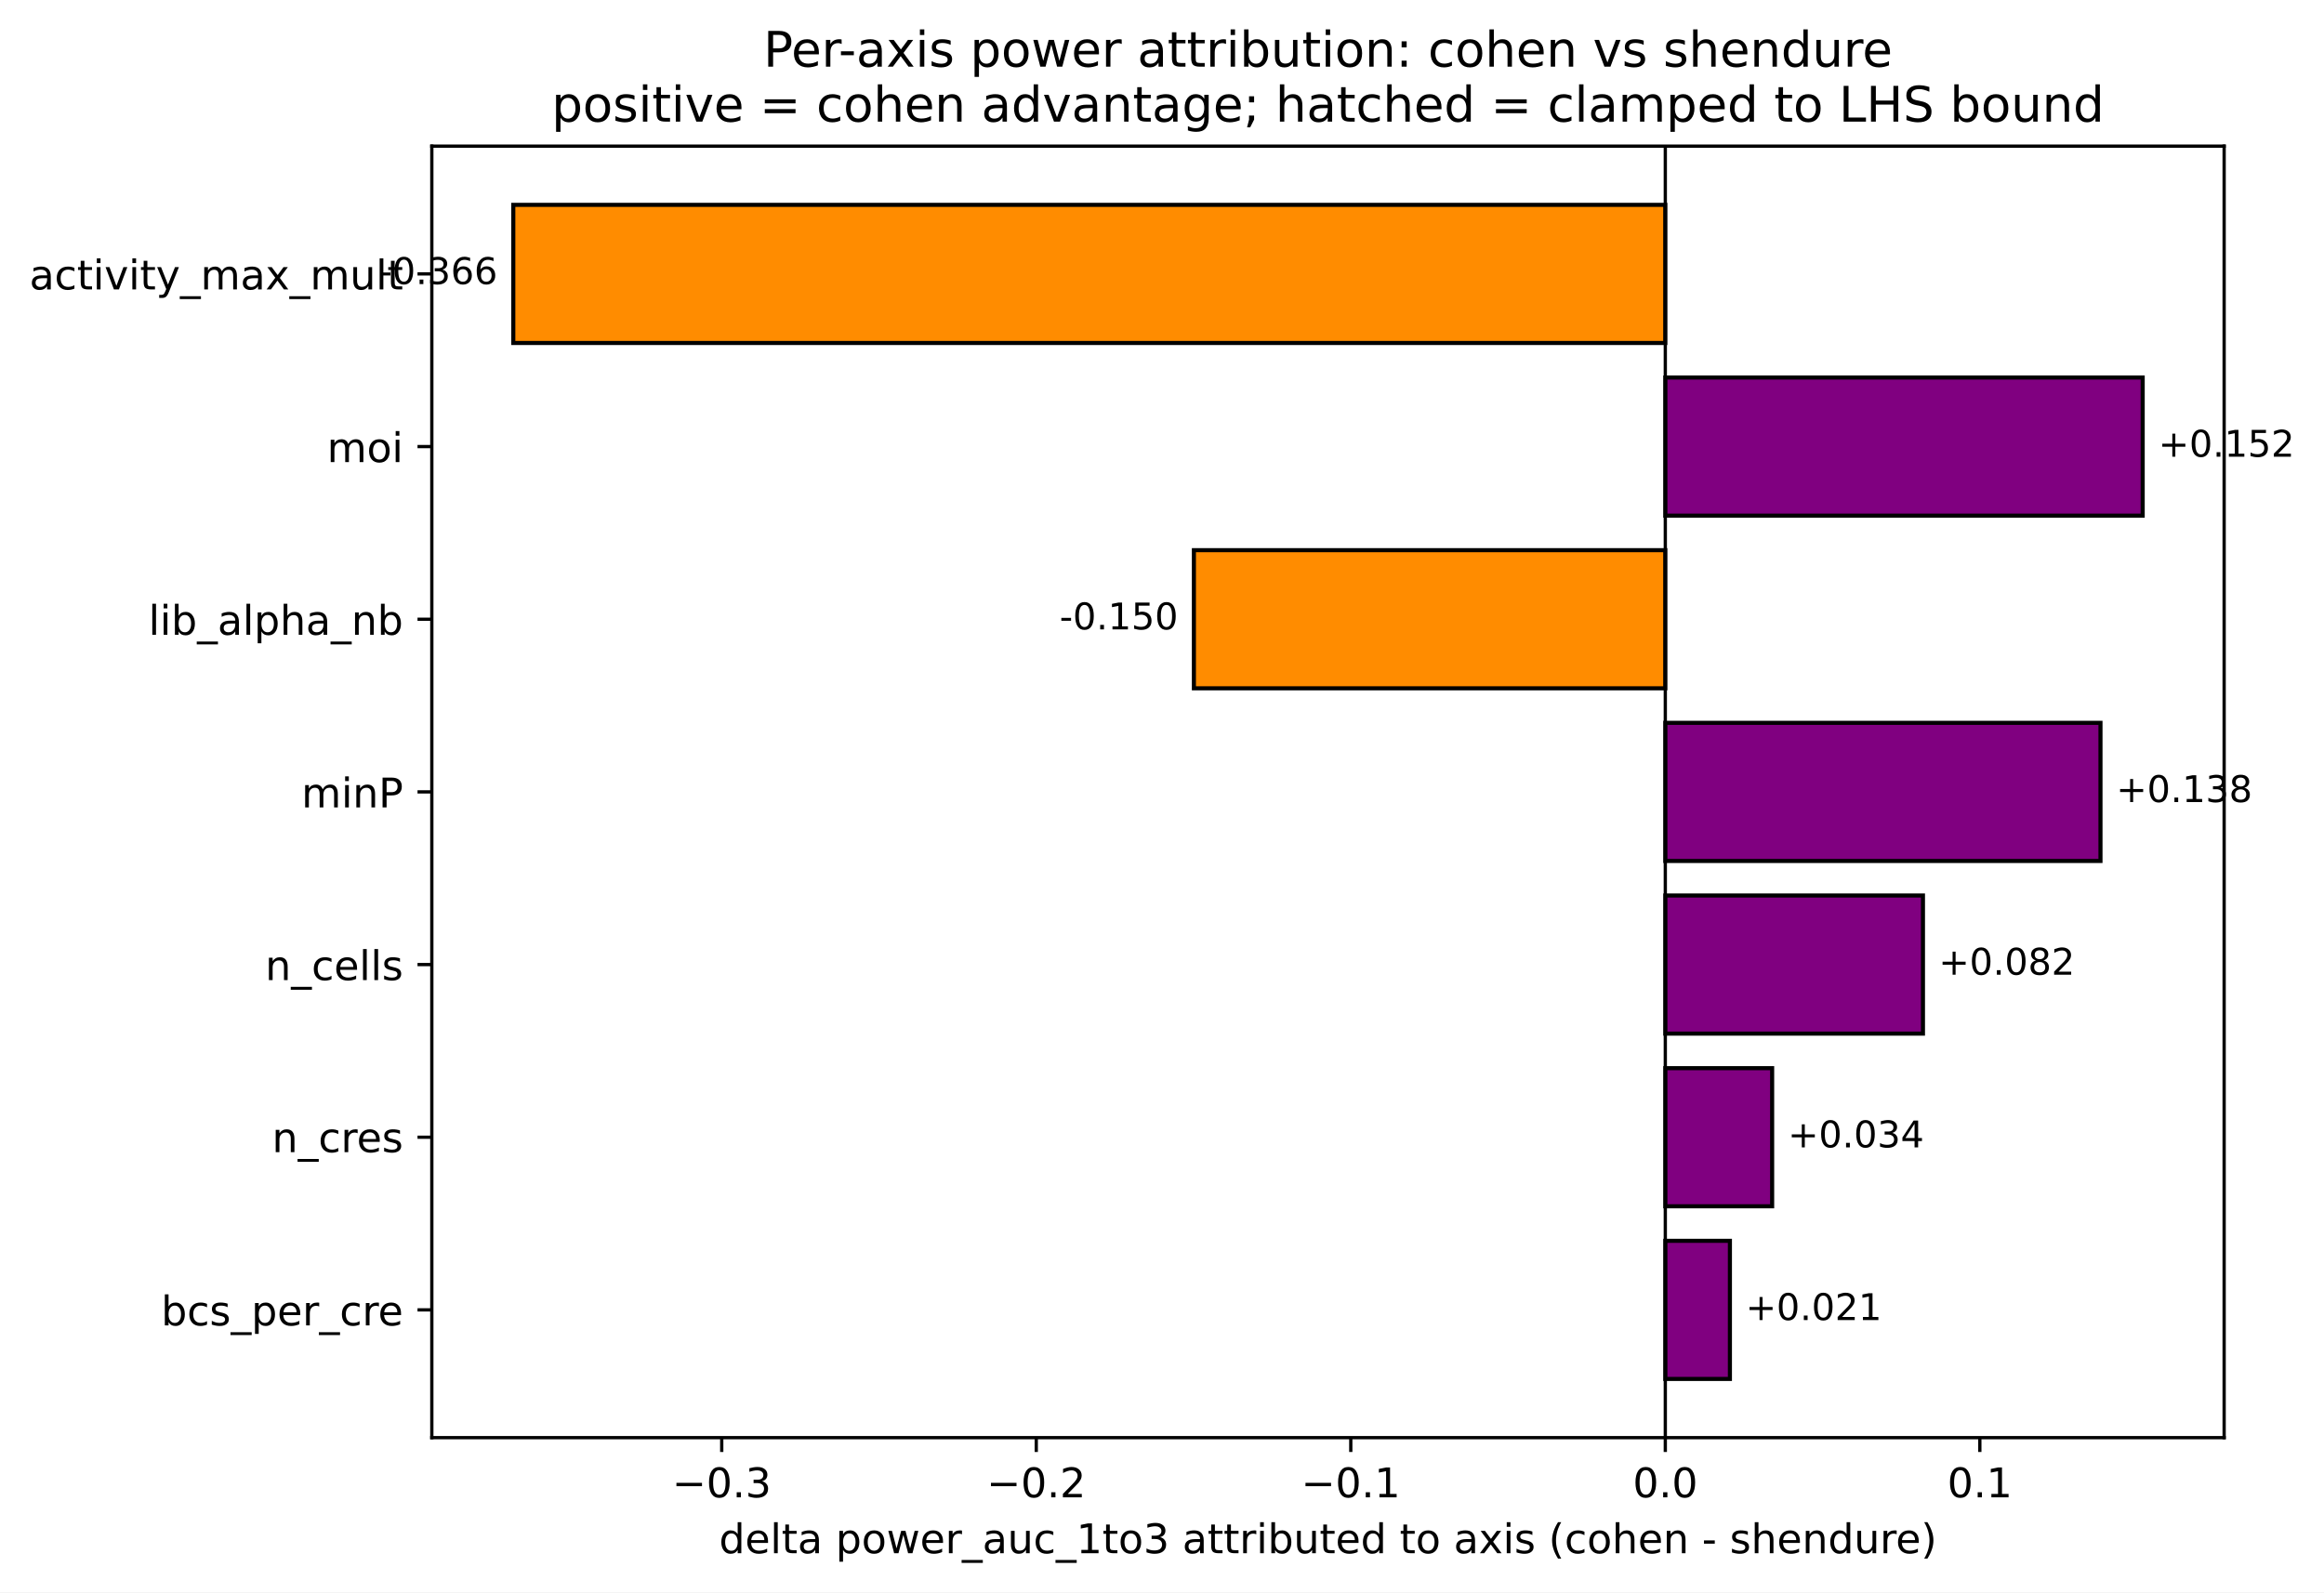
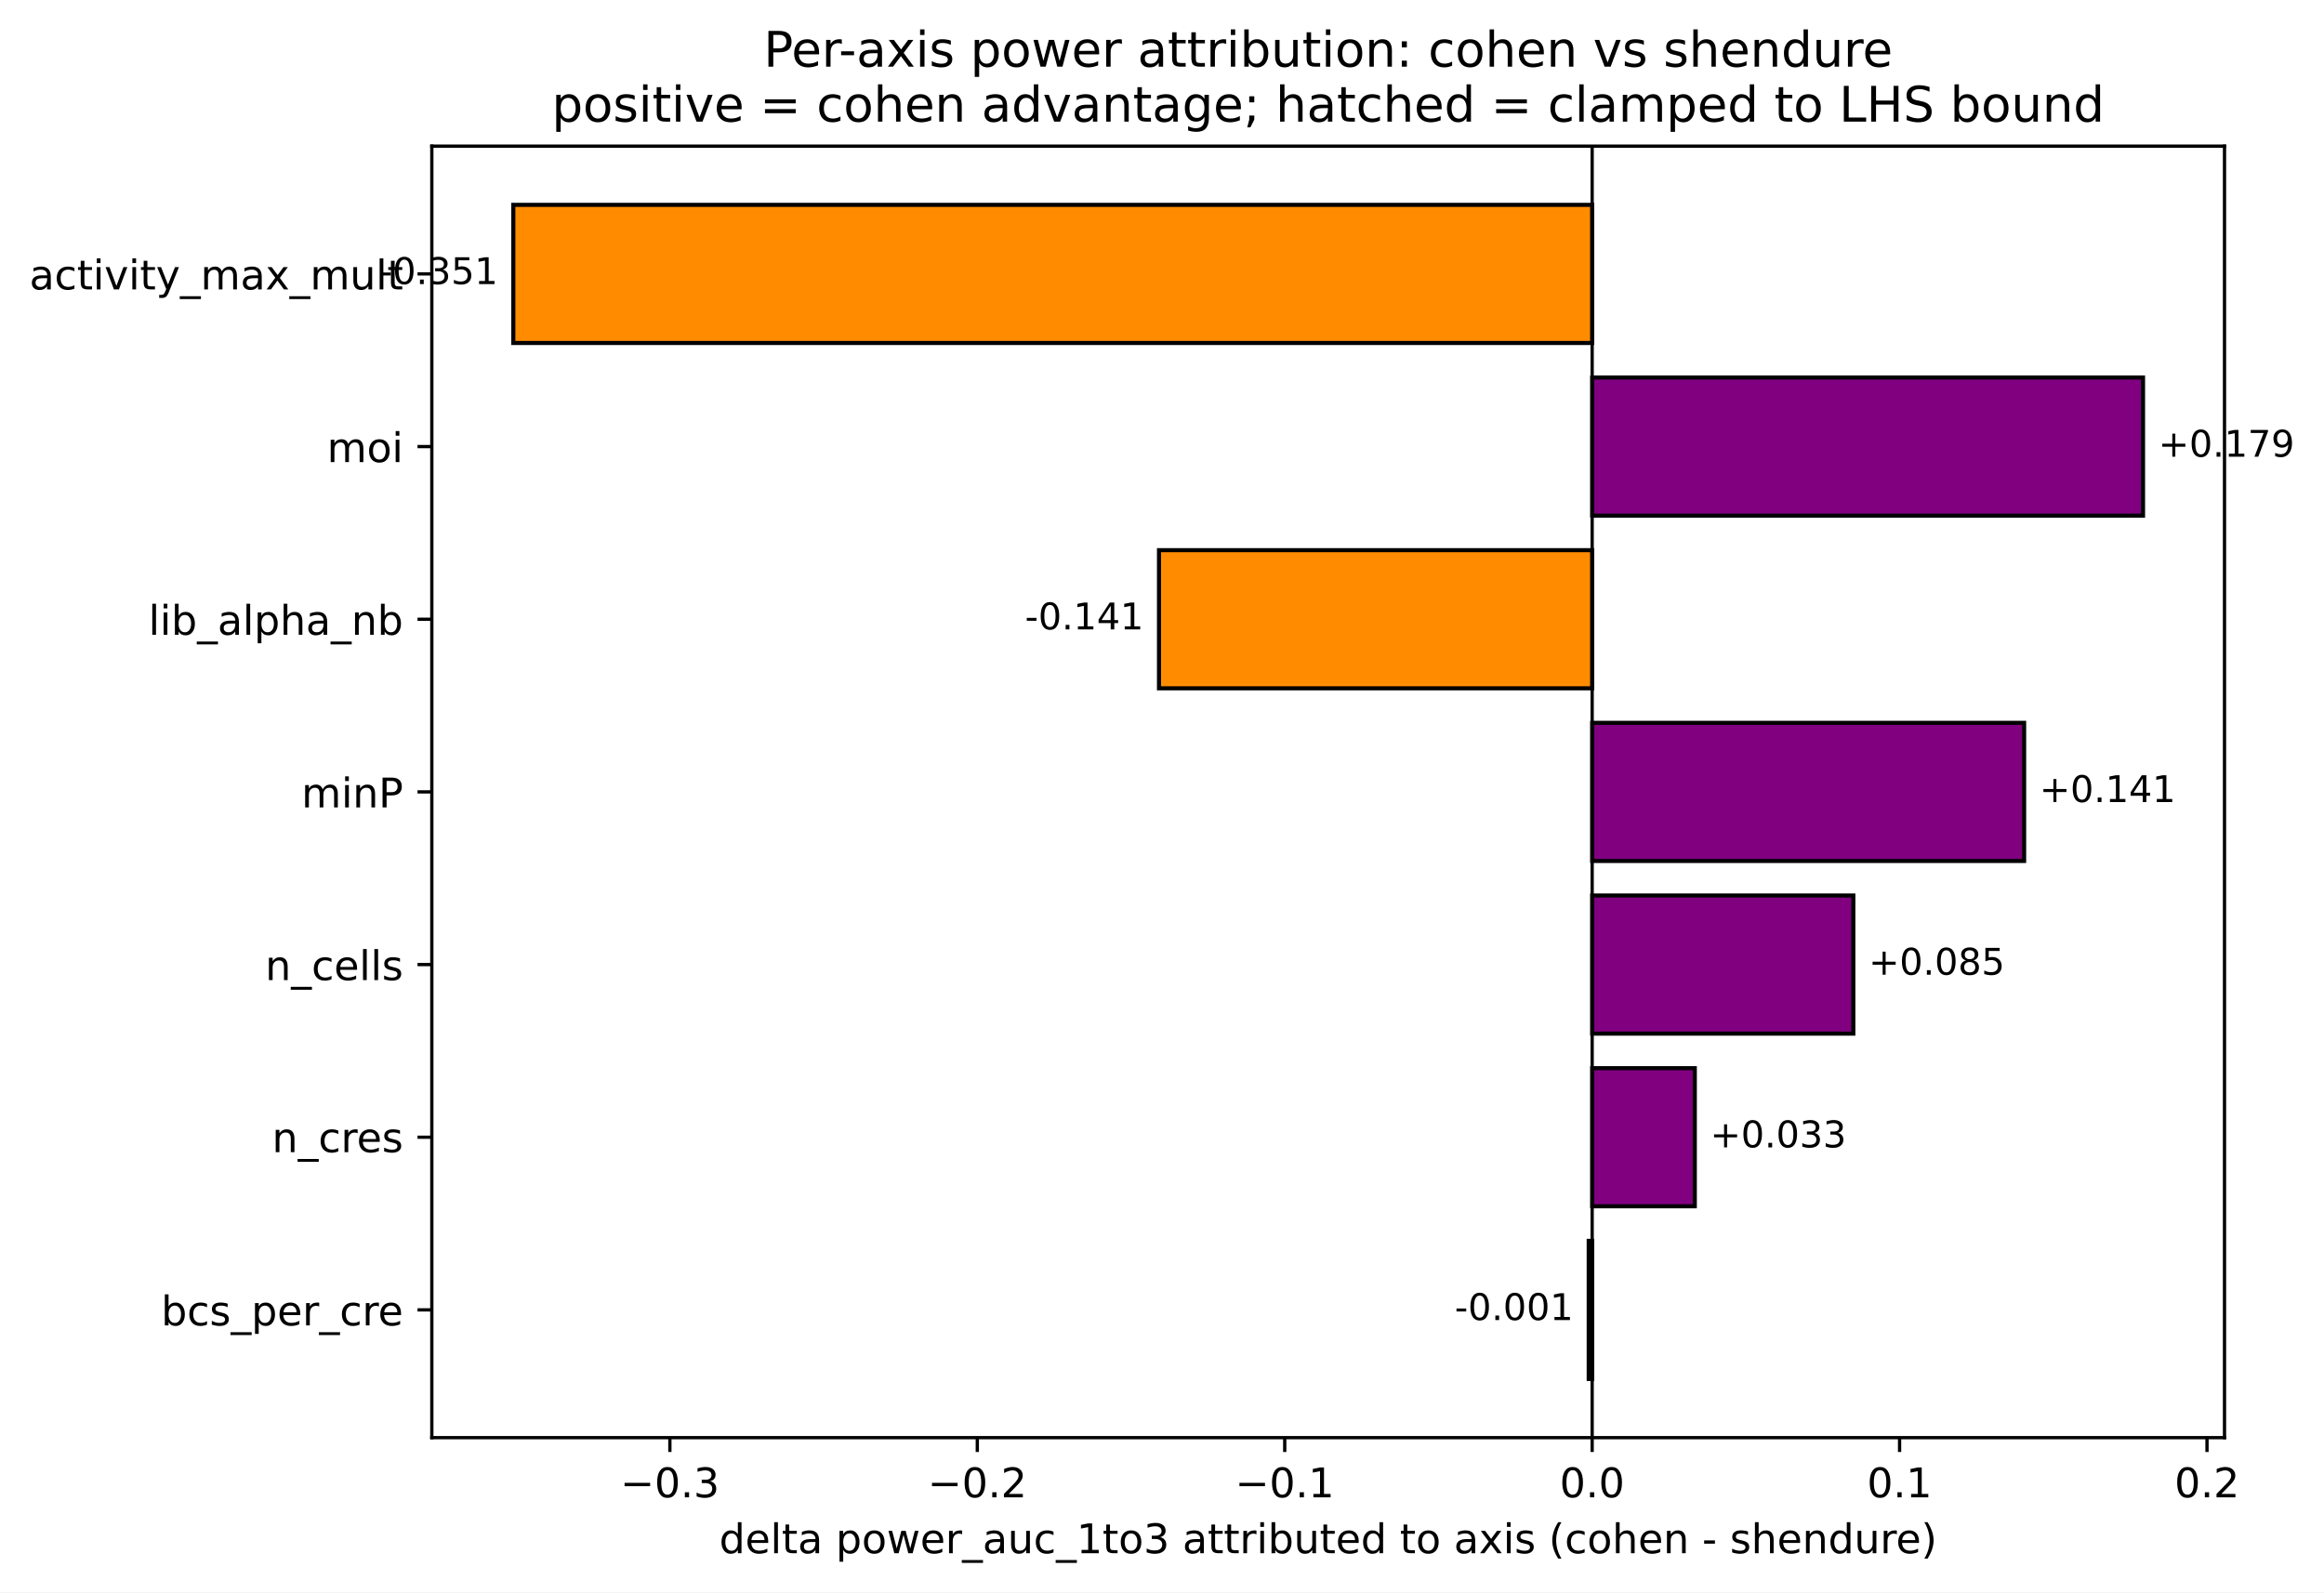
- <svg xmlns="http://www.w3.org/2000/svg" xmlns:xlink="http://www.w3.org/1999/xlink" width="568.455pt" height="389.561pt" viewBox="0 0 568.455 389.561" version="1.1">
+ <svg xmlns="http://www.w3.org/2000/svg" xmlns:xlink="http://www.w3.org/1999/xlink" width="568.454pt" height="389.561pt" viewBox="0 0 568.454 389.561" version="1.1">
  <defs>
    <style type="text/css">*{stroke-linejoin: round; stroke-linecap: butt}</style>
  </defs>
  <g id="figure_1">
    <g id="patch_1">
-       <path d="M 0 389.561  L 568.455 389.561  L 568.455 0  L 0 0  z " style="fill: #ffffff" />
+       <path d="M 0 389.561  L 568.454 389.561  L 568.454 0  L 0 0  z " style="fill: #ffffff" />
    </g>
    <g id="axes_1">
      <g id="patch_2">
-         <path d="M 105.625 351.726  L 544.029 351.726  L 544.029 35.755  L 105.625 35.755  z " style="fill: #ffffff" />
+         <path d="M 105.625 351.726  L 544.118 351.726  L 544.118 35.755  L 105.625 35.755  z " style="fill: #ffffff" />
      </g>
      <g id="patch_3">
-         <path d="M 407.338 50.118  L 125.552 50.118  L 125.552 83.911  L 407.338 83.911  z " clip-path="url(#p2e8b43e190)" style="fill: #ff8c00; stroke: #000000; stroke-linejoin: miter" />
+         <path d="M 389.444 50.118  L 125.557 50.118  L 125.557 83.911  L 389.444 83.911  z " clip-path="url(#pa1849b18cb)" style="fill: #ff8c00; stroke: #000000; stroke-linejoin: miter" />
      </g>
      <g id="patch_4">
-         <path d="M 407.338 92.36  L 524.102 92.36  L 524.102 126.154  L 407.338 126.154  z " clip-path="url(#p2e8b43e190)" style="fill: #800080; stroke: #000000; stroke-linejoin: miter" />
+         <path d="M 389.444 92.36  L 524.187 92.36  L 524.187 126.154  L 389.444 126.154  z " clip-path="url(#pa1849b18cb)" style="fill: #800080; stroke: #000000; stroke-linejoin: miter" />
      </g>
      <g id="patch_5">
-         <path d="M 407.338 134.602  L 292.029 134.602  L 292.029 168.396  L 407.338 168.396  z " clip-path="url(#p2e8b43e190)" style="fill: #ff8c00; stroke: #000000; stroke-linejoin: miter" />
+         <path d="M 389.444 134.602  L 283.491 134.602  L 283.491 168.396  L 389.444 168.396  z " clip-path="url(#pa1849b18cb)" style="fill: #ff8c00; stroke: #000000; stroke-linejoin: miter" />
      </g>
      <g id="patch_6">
-         <path d="M 407.338 176.844  L 513.781 176.844  L 513.781 210.638  L 407.338 210.638  z " clip-path="url(#p2e8b43e190)" style="fill: #800080; stroke: #000000; stroke-linejoin: miter" />
+         <path d="M 389.444 176.844  L 495.103 176.844  L 495.103 210.638  L 389.444 210.638  z " clip-path="url(#pa1849b18cb)" style="fill: #800080; stroke: #000000; stroke-linejoin: miter" />
      </g>
      <g id="patch_7">
-         <path d="M 407.338 219.086  L 470.358 219.086  L 470.358 252.88  L 407.338 252.88  z " clip-path="url(#p2e8b43e190)" style="fill: #800080; stroke: #000000; stroke-linejoin: miter" />
+         <path d="M 389.444 219.086  L 453.326 219.086  L 453.326 252.88  L 389.444 252.88  z " clip-path="url(#pa1849b18cb)" style="fill: #800080; stroke: #000000; stroke-linejoin: miter" />
      </g>
      <g id="patch_8">
-         <path d="M 407.338 261.328  L 433.469 261.328  L 433.469 295.122  L 407.338 295.122  z " clip-path="url(#p2e8b43e190)" style="fill: #800080; stroke: #000000; stroke-linejoin: miter" />
+         <path d="M 389.444 261.328  L 414.549 261.328  L 414.549 295.122  L 389.444 295.122  z " clip-path="url(#pa1849b18cb)" style="fill: #800080; stroke: #000000; stroke-linejoin: miter" />
      </g>
      <g id="patch_9">
-         <path d="M 407.338 303.57  L 423.139 303.57  L 423.139 337.364  L 407.338 337.364  z " clip-path="url(#p2e8b43e190)" style="fill: #800080; stroke: #000000; stroke-linejoin: miter" />
+         <path d="M 389.444 303.57  L 388.599 303.57  L 388.599 337.364  L 389.444 337.364  z " clip-path="url(#pa1849b18cb)" style="fill: #ff8c00; stroke: #000000; stroke-linejoin: miter" />
      </g>
      <g id="matplotlib.axis_1">
        <g id="xtick_1">
          <g id="line2d_1">
            <defs>
-               <path id="me9f7f3f772" d="M 0 0  L 0 3.5  " style="stroke: #000000; stroke-width: 0.8" />
+               <path id="m9a1626980d" d="M 0 0  L 0 3.5  " style="stroke: #000000; stroke-width: 0.8" />
            </defs>
            <g>
-               <use xlink:href="#me9f7f3f772" x="176.537" y="351.726" style="stroke: #000000; stroke-width: 0.8" />
+               <use xlink:href="#m9a1626980d" x="163.854" y="351.726" style="stroke: #000000; stroke-width: 0.8" />
            </g>
          </g>
          <g id="text_1">
-             <text style="font-size: 10px; font-family: 'DejaVu Sans', 'Bitstream Vera Sans', 'Computer Modern Sans Serif', 'Lucida Grande', 'Verdana', 'Geneva', 'Lucid', 'Arial', 'Helvetica', 'Avant Garde', sans-serif; text-anchor: middle" x="176.537" y="366.325" transform="rotate(-0 176.5371 366.3247)">−0.3</text>
+             <text style="font-size: 10px; font-family: 'DejaVu Sans', 'Bitstream Vera Sans', 'Computer Modern Sans Serif', 'Lucida Grande', 'Verdana', 'Geneva', 'Lucid', 'Arial', 'Helvetica', 'Avant Garde', sans-serif; text-anchor: middle" x="163.854" y="366.325" transform="rotate(-0 163.8542 366.3247)">−0.3</text>
          </g>
        </g>
        <g id="xtick_2">
          <g id="line2d_2">
            <g>
-               <use xlink:href="#me9f7f3f772" x="253.471" y="351.726" style="stroke: #000000; stroke-width: 0.8" />
+               <use xlink:href="#m9a1626980d" x="239.051" y="351.726" style="stroke: #000000; stroke-width: 0.8" />
            </g>
          </g>
          <g id="text_2">
-             <text style="font-size: 10px; font-family: 'DejaVu Sans', 'Bitstream Vera Sans', 'Computer Modern Sans Serif', 'Lucida Grande', 'Verdana', 'Geneva', 'Lucid', 'Arial', 'Helvetica', 'Avant Garde', sans-serif; text-anchor: middle" x="253.471" y="366.325" transform="rotate(-0 253.4708 366.3247)">−0.2</text>
+             <text style="font-size: 10px; font-family: 'DejaVu Sans', 'Bitstream Vera Sans', 'Computer Modern Sans Serif', 'Lucida Grande', 'Verdana', 'Geneva', 'Lucid', 'Arial', 'Helvetica', 'Avant Garde', sans-serif; text-anchor: middle" x="239.051" y="366.325" transform="rotate(-0 239.0508 366.3247)">−0.2</text>
          </g>
        </g>
        <g id="xtick_3">
          <g id="line2d_3">
            <g>
-               <use xlink:href="#me9f7f3f772" x="330.404" y="351.726" style="stroke: #000000; stroke-width: 0.8" />
+               <use xlink:href="#m9a1626980d" x="314.247" y="351.726" style="stroke: #000000; stroke-width: 0.8" />
            </g>
          </g>
          <g id="text_3">
-             <text style="font-size: 10px; font-family: 'DejaVu Sans', 'Bitstream Vera Sans', 'Computer Modern Sans Serif', 'Lucida Grande', 'Verdana', 'Geneva', 'Lucid', 'Arial', 'Helvetica', 'Avant Garde', sans-serif; text-anchor: middle" x="330.404" y="366.325" transform="rotate(-0 330.4045 366.3247)">−0.1</text>
+             <text style="font-size: 10px; font-family: 'DejaVu Sans', 'Bitstream Vera Sans', 'Computer Modern Sans Serif', 'Lucida Grande', 'Verdana', 'Geneva', 'Lucid', 'Arial', 'Helvetica', 'Avant Garde', sans-serif; text-anchor: middle" x="314.247" y="366.325" transform="rotate(-0 314.2474 366.3247)">−0.1</text>
          </g>
        </g>
        <g id="xtick_4">
          <g id="line2d_4">
            <g>
-               <use xlink:href="#me9f7f3f772" x="407.338" y="351.726" style="stroke: #000000; stroke-width: 0.8" />
+               <use xlink:href="#m9a1626980d" x="389.444" y="351.726" style="stroke: #000000; stroke-width: 0.8" />
            </g>
          </g>
          <g id="text_4">
-             <text style="font-size: 10px; font-family: 'DejaVu Sans', 'Bitstream Vera Sans', 'Computer Modern Sans Serif', 'Lucida Grande', 'Verdana', 'Geneva', 'Lucid', 'Arial', 'Helvetica', 'Avant Garde', sans-serif; text-anchor: middle" x="407.338" y="366.325" transform="rotate(-0 407.3382 366.3247)">0.0</text>
+             <text style="font-size: 10px; font-family: 'DejaVu Sans', 'Bitstream Vera Sans', 'Computer Modern Sans Serif', 'Lucida Grande', 'Verdana', 'Geneva', 'Lucid', 'Arial', 'Helvetica', 'Avant Garde', sans-serif; text-anchor: middle" x="389.444" y="366.325" transform="rotate(-0 389.4441 366.3247)">0.0</text>
          </g>
        </g>
        <g id="xtick_5">
          <g id="line2d_5">
            <g>
-               <use xlink:href="#me9f7f3f772" x="484.272" y="351.726" style="stroke: #000000; stroke-width: 0.8" />
+               <use xlink:href="#m9a1626980d" x="464.641" y="351.726" style="stroke: #000000; stroke-width: 0.8" />
            </g>
          </g>
          <g id="text_5">
-             <text style="font-size: 10px; font-family: 'DejaVu Sans', 'Bitstream Vera Sans', 'Computer Modern Sans Serif', 'Lucida Grande', 'Verdana', 'Geneva', 'Lucid', 'Arial', 'Helvetica', 'Avant Garde', sans-serif; text-anchor: middle" x="484.272" y="366.325" transform="rotate(-0 484.2719 366.3247)">0.1</text>
-           </g>
-         </g>
-         <g id="text_6">
-           <text style="font-size: 10px; font-family: 'DejaVu Sans', 'Bitstream Vera Sans', 'Computer Modern Sans Serif', 'Lucida Grande', 'Verdana', 'Geneva', 'Lucid', 'Arial', 'Helvetica', 'Avant Garde', sans-serif; text-anchor: middle" x="324.827" y="380.003" transform="rotate(-0 324.827 380.0028)">delta power_auc_1to3 attributed to axis (cohen - shendure)</text>
+             <text style="font-size: 10px; font-family: 'DejaVu Sans', 'Bitstream Vera Sans', 'Computer Modern Sans Serif', 'Lucida Grande', 'Verdana', 'Geneva', 'Lucid', 'Arial', 'Helvetica', 'Avant Garde', sans-serif; text-anchor: middle" x="464.641" y="366.325" transform="rotate(-0 464.6407 366.3247)">0.1</text>
+           </g>
+         </g>
+         <g id="xtick_6">
+           <g id="line2d_6">
+             <g>
+               <use xlink:href="#m9a1626980d" x="539.837" y="351.726" style="stroke: #000000; stroke-width: 0.8" />
+             </g>
+           </g>
+           <g id="text_6">
+             <text style="font-size: 10px; font-family: 'DejaVu Sans', 'Bitstream Vera Sans', 'Computer Modern Sans Serif', 'Lucida Grande', 'Verdana', 'Geneva', 'Lucid', 'Arial', 'Helvetica', 'Avant Garde', sans-serif; text-anchor: middle" x="539.837" y="366.325" transform="rotate(-0 539.8373 366.3247)">0.2</text>
+           </g>
+         </g>
+         <g id="text_7">
+           <text style="font-size: 10px; font-family: 'DejaVu Sans', 'Bitstream Vera Sans', 'Computer Modern Sans Serif', 'Lucida Grande', 'Verdana', 'Geneva', 'Lucid', 'Arial', 'Helvetica', 'Avant Garde', sans-serif; text-anchor: middle" x="324.872" y="380.003" transform="rotate(-0 324.8716 380.0028)">delta power_auc_1to3 attributed to axis (cohen - shendure)</text>
        </g>
      </g>
      <g id="matplotlib.axis_2">
        <g id="ytick_1">
-           <g id="line2d_6">
+           <g id="line2d_7">
            <defs>
-               <path id="mb88ff6493e" d="M 0 0  L -3.5 0  " style="stroke: #000000; stroke-width: 0.8" />
+               <path id="m244a445f59" d="M 0 0  L -3.5 0  " style="stroke: #000000; stroke-width: 0.8" />
            </defs>
            <g>
-               <use xlink:href="#mb88ff6493e" x="105.625" y="67.015" style="stroke: #000000; stroke-width: 0.8" />
-             </g>
-           </g>
-           <g id="text_7">
+               <use xlink:href="#m244a445f59" x="105.625" y="67.015" style="stroke: #000000; stroke-width: 0.8" />
+             </g>
+           </g>
+           <g id="text_8">
            <text style="font-size: 10px; font-family: 'DejaVu Sans', 'Bitstream Vera Sans', 'Computer Modern Sans Serif', 'Lucida Grande', 'Verdana', 'Geneva', 'Lucid', 'Arial', 'Helvetica', 'Avant Garde', sans-serif; text-anchor: end" x="98.625" y="70.814" transform="rotate(-0 98.625 70.81386)">activity_max_mult</text>
          </g>
        </g>
        <g id="ytick_2">
-           <g id="line2d_7">
-             <g>
-               <use xlink:href="#mb88ff6493e" x="105.625" y="109.257" style="stroke: #000000; stroke-width: 0.8" />
-             </g>
-           </g>
-           <g id="text_8">
+           <g id="line2d_8">
+             <g>
+               <use xlink:href="#m244a445f59" x="105.625" y="109.257" style="stroke: #000000; stroke-width: 0.8" />
+             </g>
+           </g>
+           <g id="text_9">
            <text style="font-size: 10px; font-family: 'DejaVu Sans', 'Bitstream Vera Sans', 'Computer Modern Sans Serif', 'Lucida Grande', 'Verdana', 'Geneva', 'Lucid', 'Arial', 'Helvetica', 'Avant Garde', sans-serif; text-anchor: end" x="98.625" y="113.056" transform="rotate(-0 98.625 113.0559)">moi</text>
          </g>
        </g>
        <g id="ytick_3">
-           <g id="line2d_8">
-             <g>
-               <use xlink:href="#mb88ff6493e" x="105.625" y="151.499" style="stroke: #000000; stroke-width: 0.8" />
-             </g>
-           </g>
-           <g id="text_9">
+           <g id="line2d_9">
+             <g>
+               <use xlink:href="#m244a445f59" x="105.625" y="151.499" style="stroke: #000000; stroke-width: 0.8" />
+             </g>
+           </g>
+           <g id="text_10">
            <text style="font-size: 10px; font-family: 'DejaVu Sans', 'Bitstream Vera Sans', 'Computer Modern Sans Serif', 'Lucida Grande', 'Verdana', 'Geneva', 'Lucid', 'Arial', 'Helvetica', 'Avant Garde', sans-serif; text-anchor: end" x="98.625" y="155.298" transform="rotate(-0 98.625 155.298)">lib_alpha_nb</text>
          </g>
        </g>
        <g id="ytick_4">
-           <g id="line2d_9">
-             <g>
-               <use xlink:href="#mb88ff6493e" x="105.625" y="193.741" style="stroke: #000000; stroke-width: 0.8" />
-             </g>
-           </g>
-           <g id="text_10">
+           <g id="line2d_10">
+             <g>
+               <use xlink:href="#m244a445f59" x="105.625" y="193.741" style="stroke: #000000; stroke-width: 0.8" />
+             </g>
+           </g>
+           <g id="text_11">
            <text style="font-size: 10px; font-family: 'DejaVu Sans', 'Bitstream Vera Sans', 'Computer Modern Sans Serif', 'Lucida Grande', 'Verdana', 'Geneva', 'Lucid', 'Arial', 'Helvetica', 'Avant Garde', sans-serif; text-anchor: end" x="98.625" y="197.54" transform="rotate(-0 98.625 197.5401)">minP</text>
          </g>
        </g>
        <g id="ytick_5">
-           <g id="line2d_10">
-             <g>
-               <use xlink:href="#mb88ff6493e" x="105.625" y="235.983" style="stroke: #000000; stroke-width: 0.8" />
-             </g>
-           </g>
-           <g id="text_11">
+           <g id="line2d_11">
+             <g>
+               <use xlink:href="#m244a445f59" x="105.625" y="235.983" style="stroke: #000000; stroke-width: 0.8" />
+             </g>
+           </g>
+           <g id="text_12">
            <text style="font-size: 10px; font-family: 'DejaVu Sans', 'Bitstream Vera Sans', 'Computer Modern Sans Serif', 'Lucida Grande', 'Verdana', 'Geneva', 'Lucid', 'Arial', 'Helvetica', 'Avant Garde', sans-serif; text-anchor: end" x="98.625" y="239.782" transform="rotate(-0 98.625 239.7822)">n_cells</text>
          </g>
        </g>
        <g id="ytick_6">
-           <g id="line2d_11">
-             <g>
-               <use xlink:href="#mb88ff6493e" x="105.625" y="278.225" style="stroke: #000000; stroke-width: 0.8" />
-             </g>
-           </g>
-           <g id="text_12">
+           <g id="line2d_12">
+             <g>
+               <use xlink:href="#m244a445f59" x="105.625" y="278.225" style="stroke: #000000; stroke-width: 0.8" />
+             </g>
+           </g>
+           <g id="text_13">
            <text style="font-size: 10px; font-family: 'DejaVu Sans', 'Bitstream Vera Sans', 'Computer Modern Sans Serif', 'Lucida Grande', 'Verdana', 'Geneva', 'Lucid', 'Arial', 'Helvetica', 'Avant Garde', sans-serif; text-anchor: end" x="98.625" y="281.885" transform="rotate(-0 98.625 281.8852)">n_cres</text>
          </g>
        </g>
        <g id="ytick_7">
-           <g id="line2d_12">
-             <g>
-               <use xlink:href="#mb88ff6493e" x="105.625" y="320.467" style="stroke: #000000; stroke-width: 0.8" />
-             </g>
-           </g>
-           <g id="text_13">
+           <g id="line2d_13">
+             <g>
+               <use xlink:href="#m244a445f59" x="105.625" y="320.467" style="stroke: #000000; stroke-width: 0.8" />
+             </g>
+           </g>
+           <g id="text_14">
            <text style="font-size: 10px; font-family: 'DejaVu Sans', 'Bitstream Vera Sans', 'Computer Modern Sans Serif', 'Lucida Grande', 'Verdana', 'Geneva', 'Lucid', 'Arial', 'Helvetica', 'Avant Garde', sans-serif; text-anchor: end" x="98.625" y="324.266" transform="rotate(-0 98.625 324.2663)">bcs_per_cre</text>
          </g>
        </g>
      </g>
-       <g id="line2d_13">
-         <path d="M 407.338 351.726  L 407.338 35.755  " clip-path="url(#p2e8b43e190)" style="fill: none; stroke: #000000; stroke-width: 0.8; stroke-linecap: square" />
+       <g id="line2d_14">
+         <path d="M 389.444 351.726  L 389.444 35.755  " clip-path="url(#pa1849b18cb)" style="fill: none; stroke: #000000; stroke-width: 0.8; stroke-linecap: square" />
      </g>
      <g id="patch_10">
        <path d="M 105.625 351.726  L 105.625 35.755  " style="fill: none; stroke: #000000; stroke-width: 0.8; stroke-linejoin: miter; stroke-linecap: square" />
      </g>
      <g id="patch_11">
-         <path d="M 544.029 351.726  L 544.029 35.755  " style="fill: none; stroke: #000000; stroke-width: 0.8; stroke-linejoin: miter; stroke-linecap: square" />
+         <path d="M 544.118 351.726  L 544.118 35.755  " style="fill: none; stroke: #000000; stroke-width: 0.8; stroke-linejoin: miter; stroke-linecap: square" />
      </g>
      <g id="patch_12">
-         <path d="M 105.625 351.726  L 544.029 351.726  " style="fill: none; stroke: #000000; stroke-width: 0.8; stroke-linejoin: miter; stroke-linecap: square" />
+         <path d="M 105.625 351.726  L 544.118 351.726  " style="fill: none; stroke: #000000; stroke-width: 0.8; stroke-linejoin: miter; stroke-linecap: square" />
      </g>
      <g id="patch_13">
-         <path d="M 105.625 35.755  L 544.029 35.755  " style="fill: none; stroke: #000000; stroke-width: 0.8; stroke-linejoin: miter; stroke-linecap: square" />
-       </g>
-       <g id="text_14">
-         <text style="font-size: 9px; font-family: 'DejaVu Sans', 'Bitstream Vera Sans', 'Computer Modern Sans Serif', 'Lucida Grande', 'Verdana', 'Geneva', 'Lucid', 'Arial', 'Helvetica', 'Avant Garde', sans-serif; text-anchor: end" x="121.706" y="69.498" transform="rotate(-0 121.7058 69.49808)">-0.366</text>
+         <path d="M 105.625 35.755  L 544.118 35.755  " style="fill: none; stroke: #000000; stroke-width: 0.8; stroke-linejoin: miter; stroke-linecap: square" />
      </g>
      <g id="text_15">
-         <text style="font-size: 9px; font-family: 'DejaVu Sans', 'Bitstream Vera Sans', 'Computer Modern Sans Serif', 'Lucida Grande', 'Verdana', 'Geneva', 'Lucid', 'Arial', 'Helvetica', 'Avant Garde', sans-serif; text-anchor: start" x="527.948" y="111.74" transform="rotate(-0 527.9483 111.7402)">+0.152</text>
+         <text style="font-size: 9px; font-family: 'DejaVu Sans', 'Bitstream Vera Sans', 'Computer Modern Sans Serif', 'Lucida Grande', 'Verdana', 'Geneva', 'Lucid', 'Arial', 'Helvetica', 'Avant Garde', sans-serif; text-anchor: end" x="121.797" y="69.498" transform="rotate(-0 121.7967 69.49808)">-0.351</text>
      </g>
      <g id="text_16">
-         <text style="font-size: 9px; font-family: 'DejaVu Sans', 'Bitstream Vera Sans', 'Computer Modern Sans Serif', 'Lucida Grande', 'Verdana', 'Geneva', 'Lucid', 'Arial', 'Helvetica', 'Avant Garde', sans-serif; text-anchor: end" x="288.183" y="153.982" transform="rotate(-0 288.1827 153.9822)">-0.150</text>
+         <text style="font-size: 9px; font-family: 'DejaVu Sans', 'Bitstream Vera Sans', 'Computer Modern Sans Serif', 'Lucida Grande', 'Verdana', 'Geneva', 'Lucid', 'Arial', 'Helvetica', 'Avant Garde', sans-serif; text-anchor: start" x="527.947" y="111.74" transform="rotate(-0 527.9466 111.7402)">+0.179</text>
      </g>
      <g id="text_17">
-         <text style="font-size: 9px; font-family: 'DejaVu Sans', 'Bitstream Vera Sans', 'Computer Modern Sans Serif', 'Lucida Grande', 'Verdana', 'Geneva', 'Lucid', 'Arial', 'Helvetica', 'Avant Garde', sans-serif; text-anchor: start" x="517.628" y="196.224" transform="rotate(-0 517.6277 196.2243)">+0.138</text>
+         <text style="font-size: 9px; font-family: 'DejaVu Sans', 'Bitstream Vera Sans', 'Computer Modern Sans Serif', 'Lucida Grande', 'Verdana', 'Geneva', 'Lucid', 'Arial', 'Helvetica', 'Avant Garde', sans-serif; text-anchor: end" x="279.731" y="153.982" transform="rotate(-0 279.7312 153.9822)">-0.141</text>
      </g>
      <g id="text_18">
-         <text style="font-size: 9px; font-family: 'DejaVu Sans', 'Bitstream Vera Sans', 'Computer Modern Sans Serif', 'Lucida Grande', 'Verdana', 'Geneva', 'Lucid', 'Arial', 'Helvetica', 'Avant Garde', sans-serif; text-anchor: start" x="474.205" y="238.466" transform="rotate(-0 474.2049 238.4664)">+0.082</text>
+         <text style="font-size: 9px; font-family: 'DejaVu Sans', 'Bitstream Vera Sans', 'Computer Modern Sans Serif', 'Lucida Grande', 'Verdana', 'Geneva', 'Lucid', 'Arial', 'Helvetica', 'Avant Garde', sans-serif; text-anchor: start" x="498.863" y="196.224" transform="rotate(-0 498.8625 196.2243)">+0.141</text>
      </g>
      <g id="text_19">
-         <text style="font-size: 9px; font-family: 'DejaVu Sans', 'Bitstream Vera Sans', 'Computer Modern Sans Serif', 'Lucida Grande', 'Verdana', 'Geneva', 'Lucid', 'Arial', 'Helvetica', 'Avant Garde', sans-serif; text-anchor: start" x="437.315" y="280.708" transform="rotate(-0 437.3154 280.7085)">+0.034</text>
+         <text style="font-size: 9px; font-family: 'DejaVu Sans', 'Bitstream Vera Sans', 'Computer Modern Sans Serif', 'Lucida Grande', 'Verdana', 'Geneva', 'Lucid', 'Arial', 'Helvetica', 'Avant Garde', sans-serif; text-anchor: start" x="457.086" y="238.466" transform="rotate(-0 457.0858 238.4664)">+0.085</text>
      </g>
      <g id="text_20">
-         <text style="font-size: 9px; font-family: 'DejaVu Sans', 'Bitstream Vera Sans', 'Computer Modern Sans Serif', 'Lucida Grande', 'Verdana', 'Geneva', 'Lucid', 'Arial', 'Helvetica', 'Avant Garde', sans-serif; text-anchor: start" x="426.986" y="322.951" transform="rotate(-0 426.9856 322.9505)">+0.021</text>
+         <text style="font-size: 9px; font-family: 'DejaVu Sans', 'Bitstream Vera Sans', 'Computer Modern Sans Serif', 'Lucida Grande', 'Verdana', 'Geneva', 'Lucid', 'Arial', 'Helvetica', 'Avant Garde', sans-serif; text-anchor: start" x="418.309" y="280.708" transform="rotate(-0 418.3093 280.7085)">+0.033</text>
      </g>
      <g id="text_21">
-         <text style="font-size: 12px; font-family: 'DejaVu Sans', 'Bitstream Vera Sans', 'Computer Modern Sans Serif', 'Lucida Grande', 'Verdana', 'Geneva', 'Lucid', 'Arial', 'Helvetica', 'Avant Garde', sans-serif" transform="translate(186.7436 16.31812)">Per-axis power attribution: cohen vs shendure</text>
-         <text style="font-size: 12px; font-family: 'DejaVu Sans', 'Bitstream Vera Sans', 'Computer Modern Sans Serif', 'Lucida Grande', 'Verdana', 'Geneva', 'Lucid', 'Arial', 'Helvetica', 'Avant Garde', sans-serif" transform="translate(134.9261 29.7555)">positive = cohen advantage; hatched = clamped to LHS bound</text>
+         <text style="font-size: 9px; font-family: 'DejaVu Sans', 'Bitstream Vera Sans', 'Computer Modern Sans Serif', 'Lucida Grande', 'Verdana', 'Geneva', 'Lucid', 'Arial', 'Helvetica', 'Avant Garde', sans-serif; text-anchor: end" x="384.84" y="322.951" transform="rotate(-0 384.8396 322.9505)">-0.001</text>
+       </g>
+       <g id="text_22">
+         <text style="font-size: 12px; font-family: 'DejaVu Sans', 'Bitstream Vera Sans', 'Computer Modern Sans Serif', 'Lucida Grande', 'Verdana', 'Geneva', 'Lucid', 'Arial', 'Helvetica', 'Avant Garde', sans-serif" transform="translate(186.7882 16.31812)">Per-axis power attribution: cohen vs shendure</text>
+         <text style="font-size: 12px; font-family: 'DejaVu Sans', 'Bitstream Vera Sans', 'Computer Modern Sans Serif', 'Lucida Grande', 'Verdana', 'Geneva', 'Lucid', 'Arial', 'Helvetica', 'Avant Garde', sans-serif" transform="translate(134.9707 29.7555)">positive = cohen advantage; hatched = clamped to LHS bound</text>
      </g>
    </g>
  </g>
  <defs>
-     <clipPath id="p2e8b43e190">
-       <rect x="105.625" y="35.755" width="438.404" height="315.971" />
+     <clipPath id="pa1849b18cb">
+       <rect x="105.625" y="35.755" width="438.493" height="315.971" />
    </clipPath>
  </defs>
</svg>
